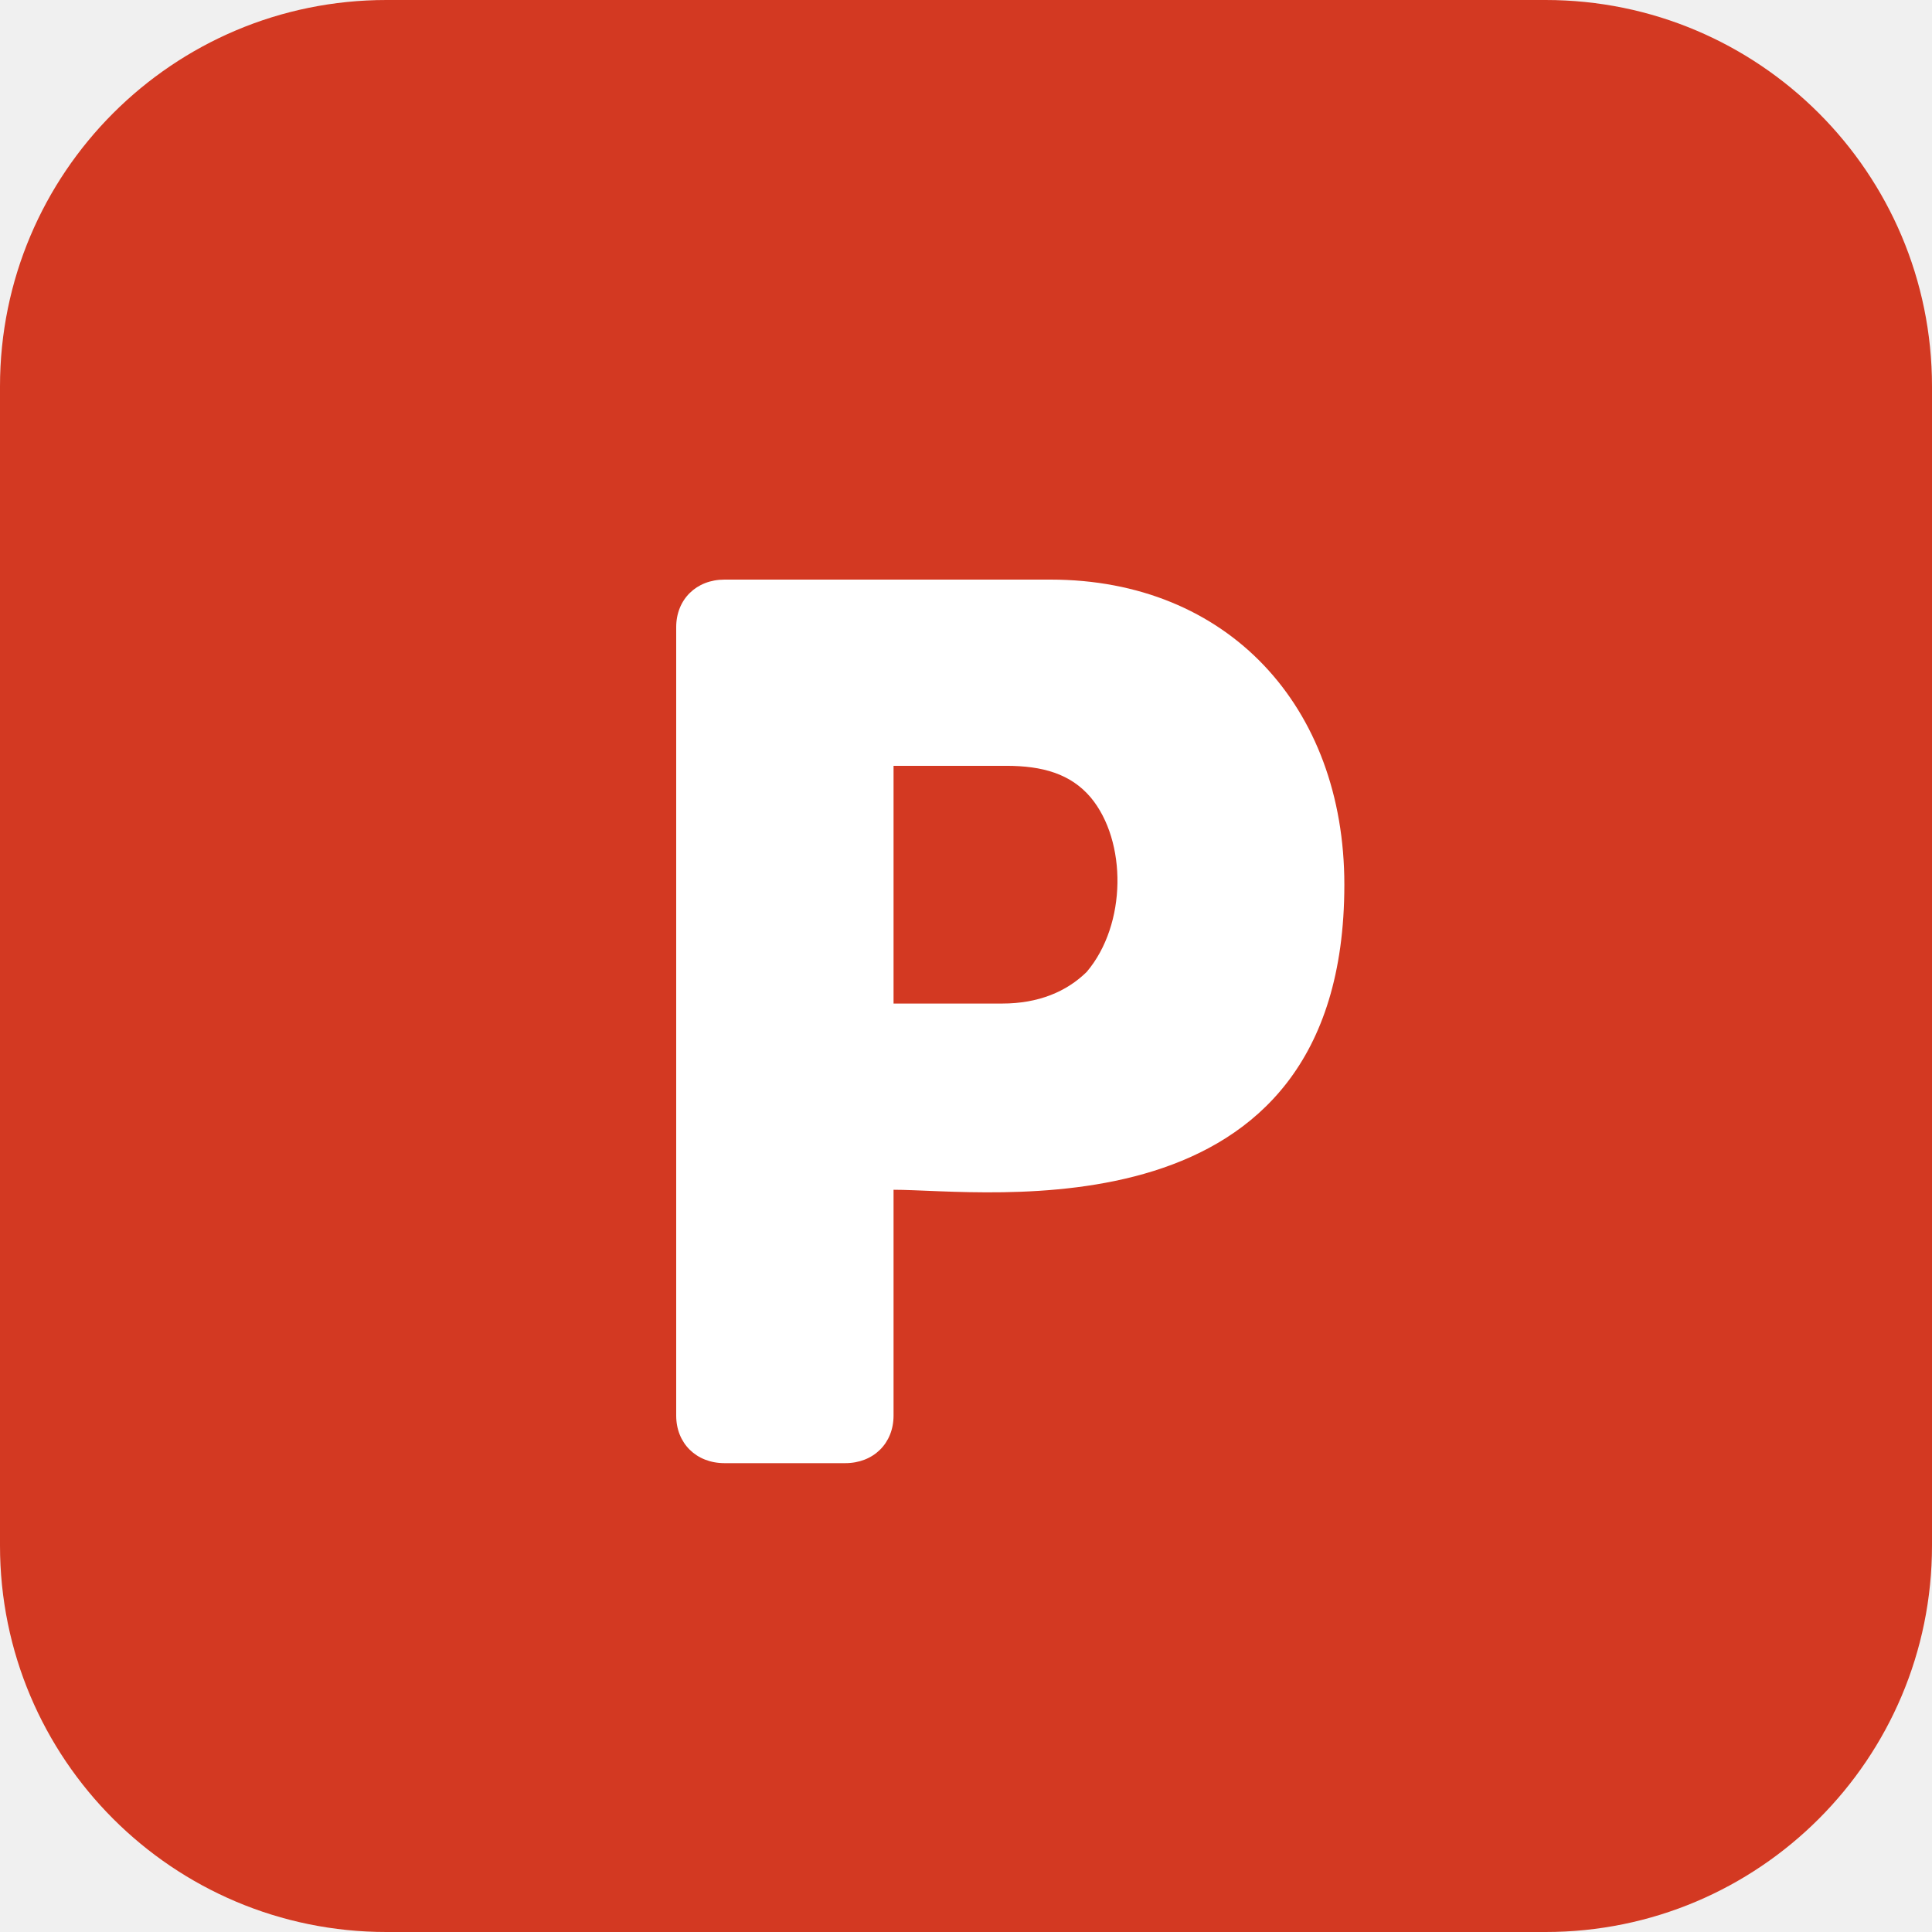
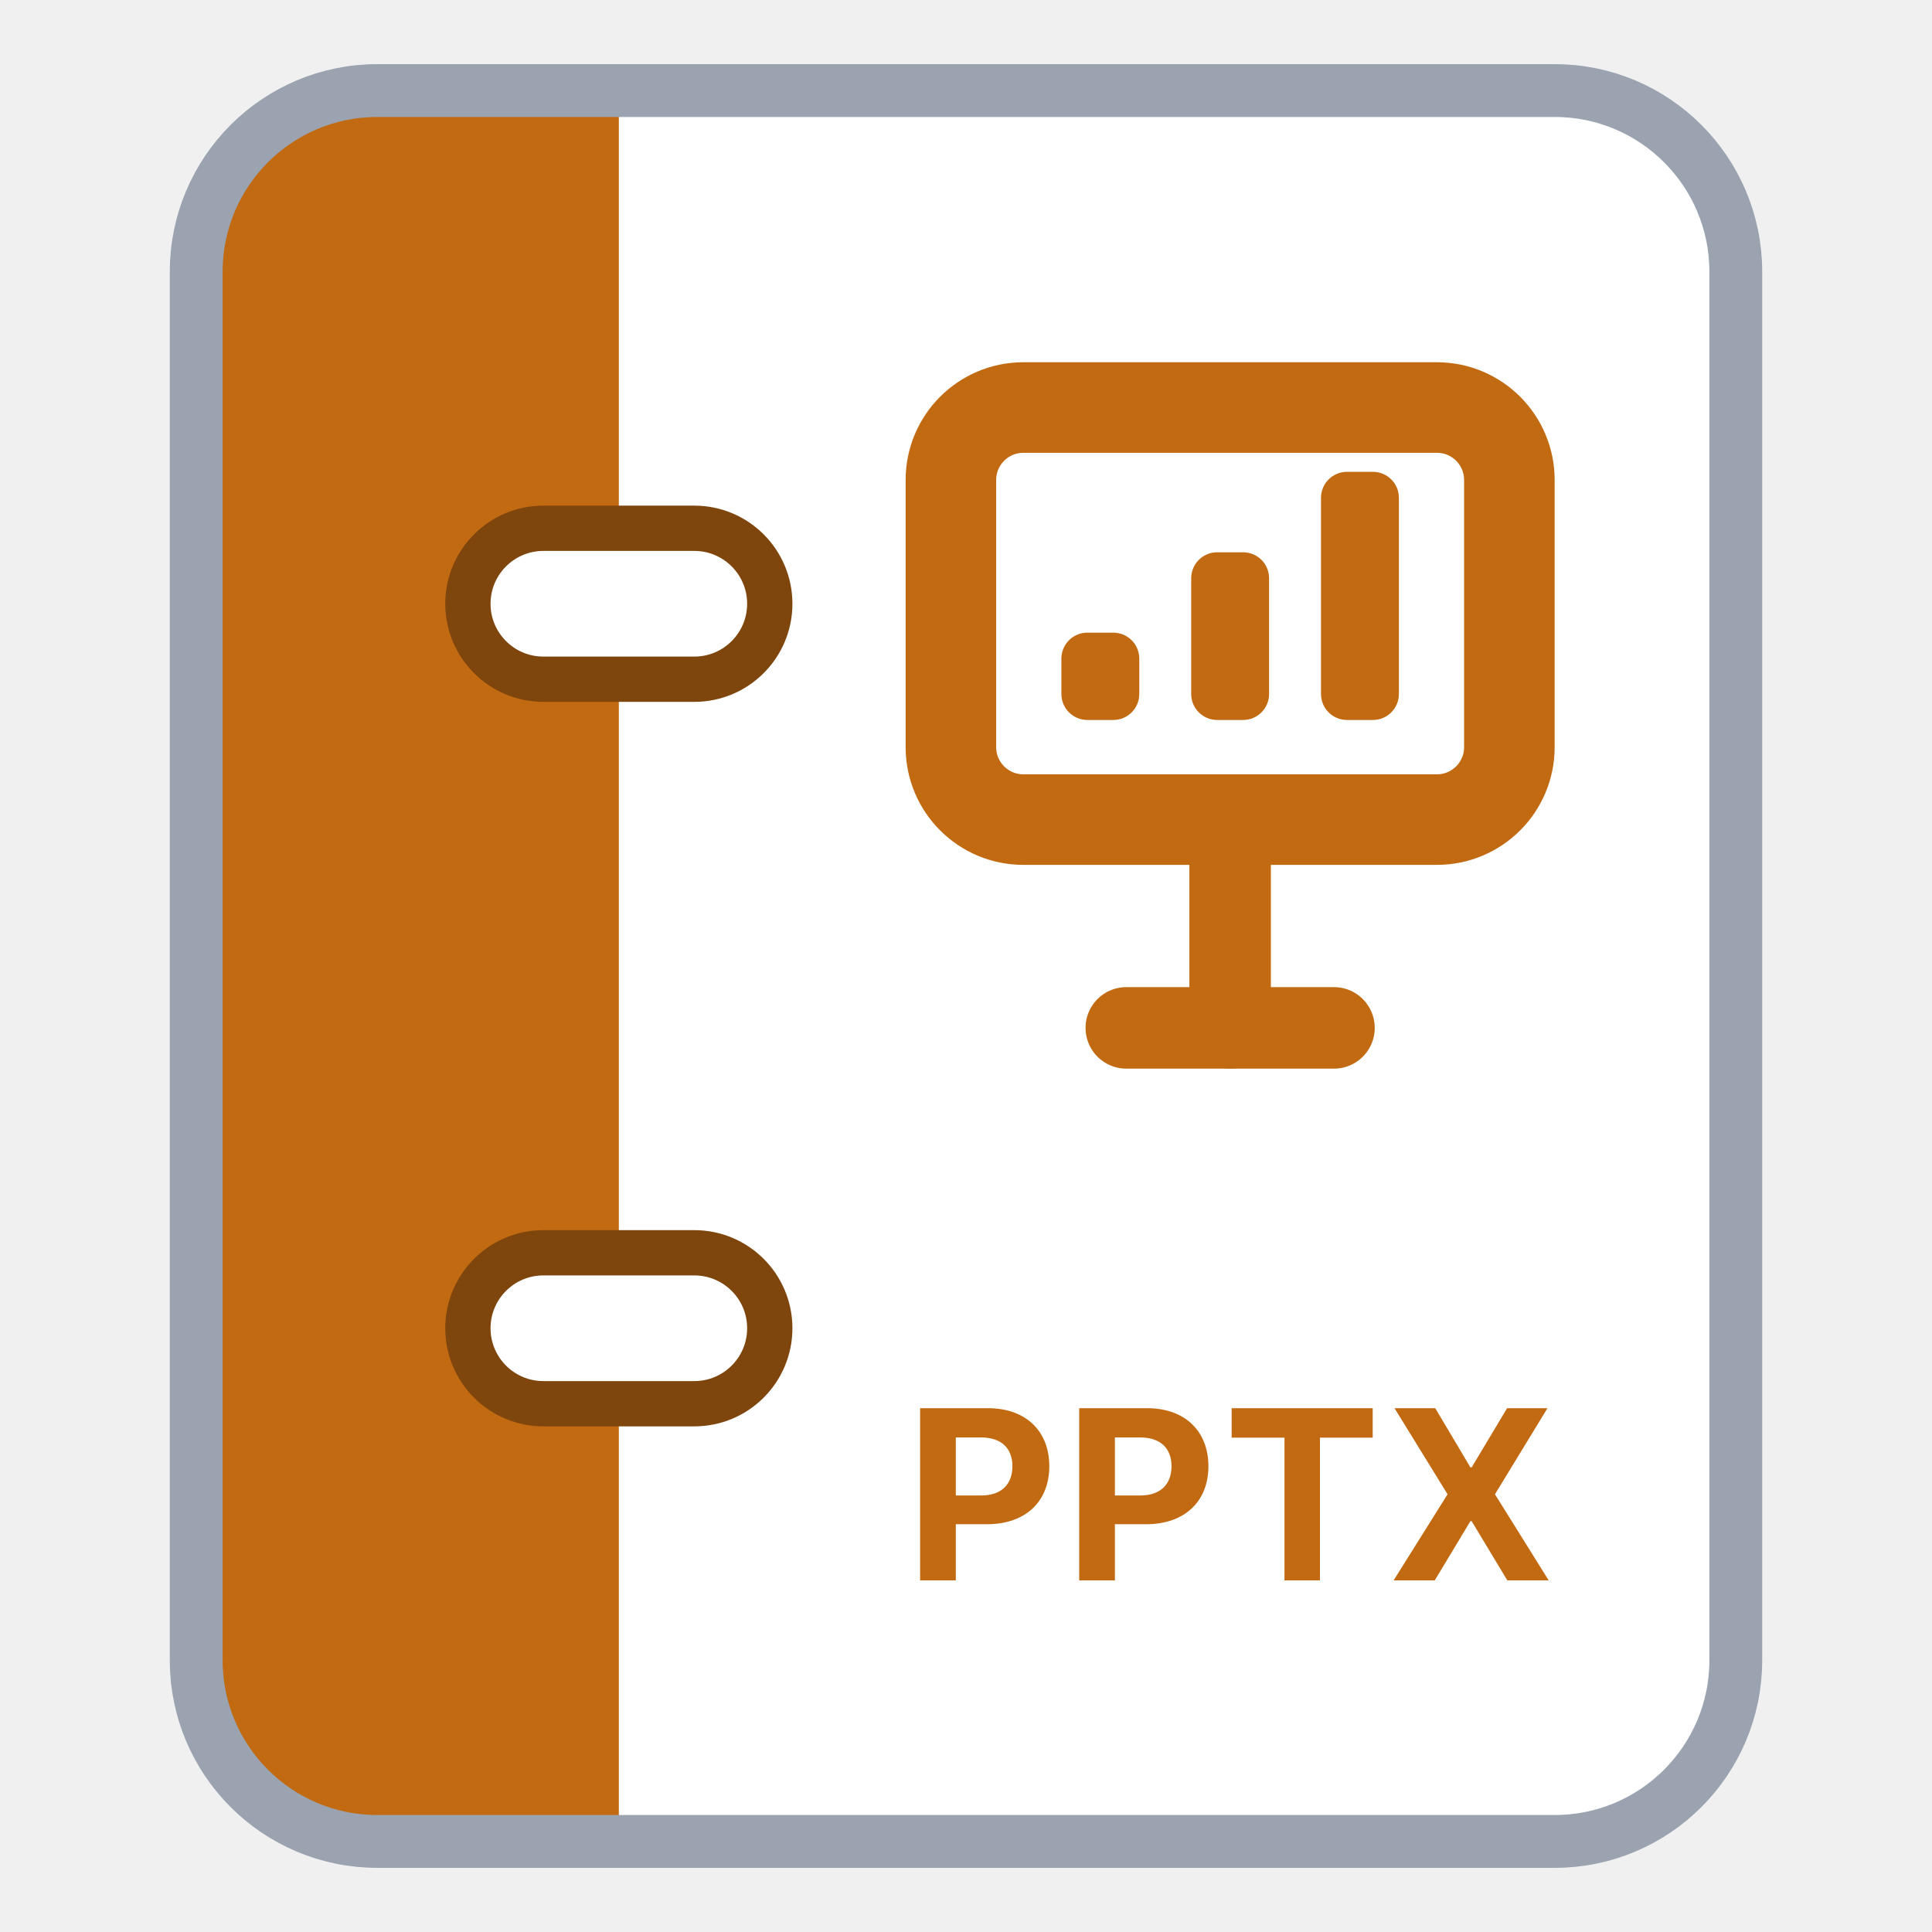
- <svg xmlns="http://www.w3.org/2000/svg" width="240" height="240" viewBox="24 24 240 240" fill="none">
-   <rect x="24" y="24" width="240" height="240" rx="48" fill="#D33922" />
-   <path d="M154.5 96C176.5 96 191 111.75 191 133.898C191 178.195 146.5 171.797 135 171.797V199.852C135 203.297 132.5 205.758 129 205.758H114C110.5 205.758 108 203.297 108 199.852V101.906C108 98.461 110.5 96 114 96H154.5ZM135 148.664H148.5C153 148.664 156.5 147.188 159 144.727C164 138.82 164 128.484 159.5 123.07C157 120.117 153.5 119.133 149 119.133H135V148.664Z" fill="white" />
+ <svg xmlns="http://www.w3.org/2000/svg" width="256" height="256" viewBox="0 0 256 256" fill="none">
+   <style>.s,.m{display:none}@media (max-width:23.98px){.l{display:none}.s{display:inline}}@media (min-width:23.99px) and (max-width:39.98px){.l{display:none}.m{display:inline}}</style>
+   <g class="l">
+     <path d="M50 12H206A24 24 0 0 1 230 36V220A24 24 0 0 1 206 244H50A24 24 0 0 1 26 220V36A24 24 0 0 1 50 12Z" fill="#FFFFFF" />
+     <rect x="126" y="54" width="74" height="54.6" rx="9.6" stroke="#C26A12" stroke-width="12" />
+     <rect x="140.64" y="83.83" width="10.32" height="11.57" rx="3.44" fill="#C26A12" />
+     <rect x="157.84" y="73.18" width="10.32" height="22.22" rx="3.44" fill="#C26A12" />
+     <rect x="175.04" y="62.52" width="10.32" height="32.88" rx="3.44" fill="#C26A12" />
+     <path d="M163 114.6L163 136.2" stroke="#C26A12" stroke-width="10.8" stroke-linecap="round" />
+     <path d="M149.24 136.2L176.76 136.2" stroke="#C26A12" stroke-width="10.8" stroke-linecap="round" />
+     <path d="M121.92 209.41L126.65 209.41L126.65 201.97L130.75 201.97C136.01 201.97 139.04 198.85 139.04 194.28C139.04 189.77 136.08 186.59 130.88 186.59L121.92 186.59M126.65 198.16L126.65 190.47L129.99 190.47C132.80 190.47 134.15 192.01 134.15 194.28C134.15 196.58 132.80 198.16 129.99 198.16M143 209.41L147.73 209.41L147.73 201.97L151.83 201.97C157.09 201.97 160.12 198.85 160.12 194.28C160.12 189.77 157.16 186.59 151.96 186.59L143 186.59M147.73 198.16L147.73 190.47L151.07 190.47C153.88 190.47 155.23 192.01 155.23 194.28C155.23 196.58 153.88 198.16 151.07 198.16M163.20 190.50L170.20 190.50L170.20 209.41L174.90 209.41L174.90 190.50L181.89 190.50L181.89 186.59L163.20 186.59M190.18 186.59L184.78 186.59L191.81 198L184.66 209.41L190.11 209.41L194.84 201.56L195 201.56L199.73 209.41L205.21 209.41L198.09 198L205.05 186.59L199.70 186.59L195 194.44L194.84 194.44" fill="#C26A12" />
+     <path d="M50 12H82V244H50A24 24 0 0 1 26 220V36A24 24 0 0 1 50 12Z" fill="#C26A12" />
+     <path d="M50 12H206A24 24 0 0 1 230 36V220A24 24 0 0 1 206 244H50A24 24 0 0 1 26 220V36A24 24 0 0 1 50 12Z" stroke="#9AA3AF" stroke-width="7" stroke-linejoin="round" />
+     <rect x="62" y="70" width="40" height="20" rx="10" fill="#FFFFFF" stroke="#7E450C" stroke-width="6" />
+     <rect x="62" y="166" width="40" height="20" rx="10" fill="#FFFFFF" stroke="#7E450C" stroke-width="6" />
+   </g>
+   <g class="m">
+     <path d="M50 12H206A24 24 0 0 1 230 36V220A24 24 0 0 1 206 244H50A24 24 0 0 1 26 220V36A24 24 0 0 1 50 12Z" fill="#FFFFFF" />
+     <rect x="125" y="69" width="74" height="82.64" rx="14.4" stroke="#C26A12" stroke-width="18" />
+     <rect x="138.08" y="114.13" width="11.04" height="17.71" rx="3.68" fill="#C26A12" />
+     <rect x="156.48" y="98.03" width="11.04" height="33.81" rx="3.68" fill="#C26A12" />
+     <rect x="174.88" y="81.93" width="11.04" height="49.91" rx="3.68" fill="#C26A12" />
+     <path d="M162 160.64L162 193.28" stroke="#C26A12" stroke-width="16.2" stroke-linecap="round" />
+     <path d="M147.28 193.28L176.72 193.28" stroke="#C26A12" stroke-width="16.2" stroke-linecap="round" />
+     <path d="M50 12H82V244H50A24 24 0 0 1 26 220V36A24 24 0 0 1 50 12Z" fill="#C26A12" />
+     <path d="M50 12H206A24 24 0 0 1 230 36V220A24 24 0 0 1 206 244H50A24 24 0 0 1 26 220V36A24 24 0 0 1 50 12Z" stroke="#9AA3AF" stroke-width="10" stroke-linejoin="round" />
+     <rect x="62" y="62" width="40" height="20" rx="10" fill="#FFFFFF" stroke="#7E450C" stroke-width="8" />
+     <rect x="62" y="174" width="40" height="20" rx="10" fill="#FFFFFF" stroke="#7E450C" stroke-width="8" />
+   </g>
+   <g class="s">
+     <path d="M52 8H204A28 28 0 0 1 232 36V220A28 28 0 0 1 204 248H52A28 28 0 0 1 24 220V36A28 28 0 0 1 52 8Z" fill="#FFFFFF" />
+     <rect x="131" y="67" width="70" height="93.2" rx="17.6" stroke="#C26A12" stroke-width="22" />
+     <rect x="145.76" y="115.8" width="14.72" height="20.2" rx="4" fill="#C26A12" />
+     <rect x="171.52" y="92.76" width="14.72" height="43.24" rx="4" fill="#C26A12" />
+     <path d="M166 171.2L166 197.12" stroke="#C26A12" stroke-width="19.8" stroke-linecap="round" />
+     <path d="M52 8H96V248H52A28 28 0 0 1 24 220V36A28 28 0 0 1 52 8Z" fill="#C26A12" />
+     <path d="M52 8H204A28 28 0 0 1 232 36V220A28 28 0 0 1 204 248H52A28 28 0 0 1 24 220V36A28 28 0 0 1 52 8Z" stroke="#9AA3AF" stroke-width="16" stroke-linejoin="round" />
+   </g>
</svg>
